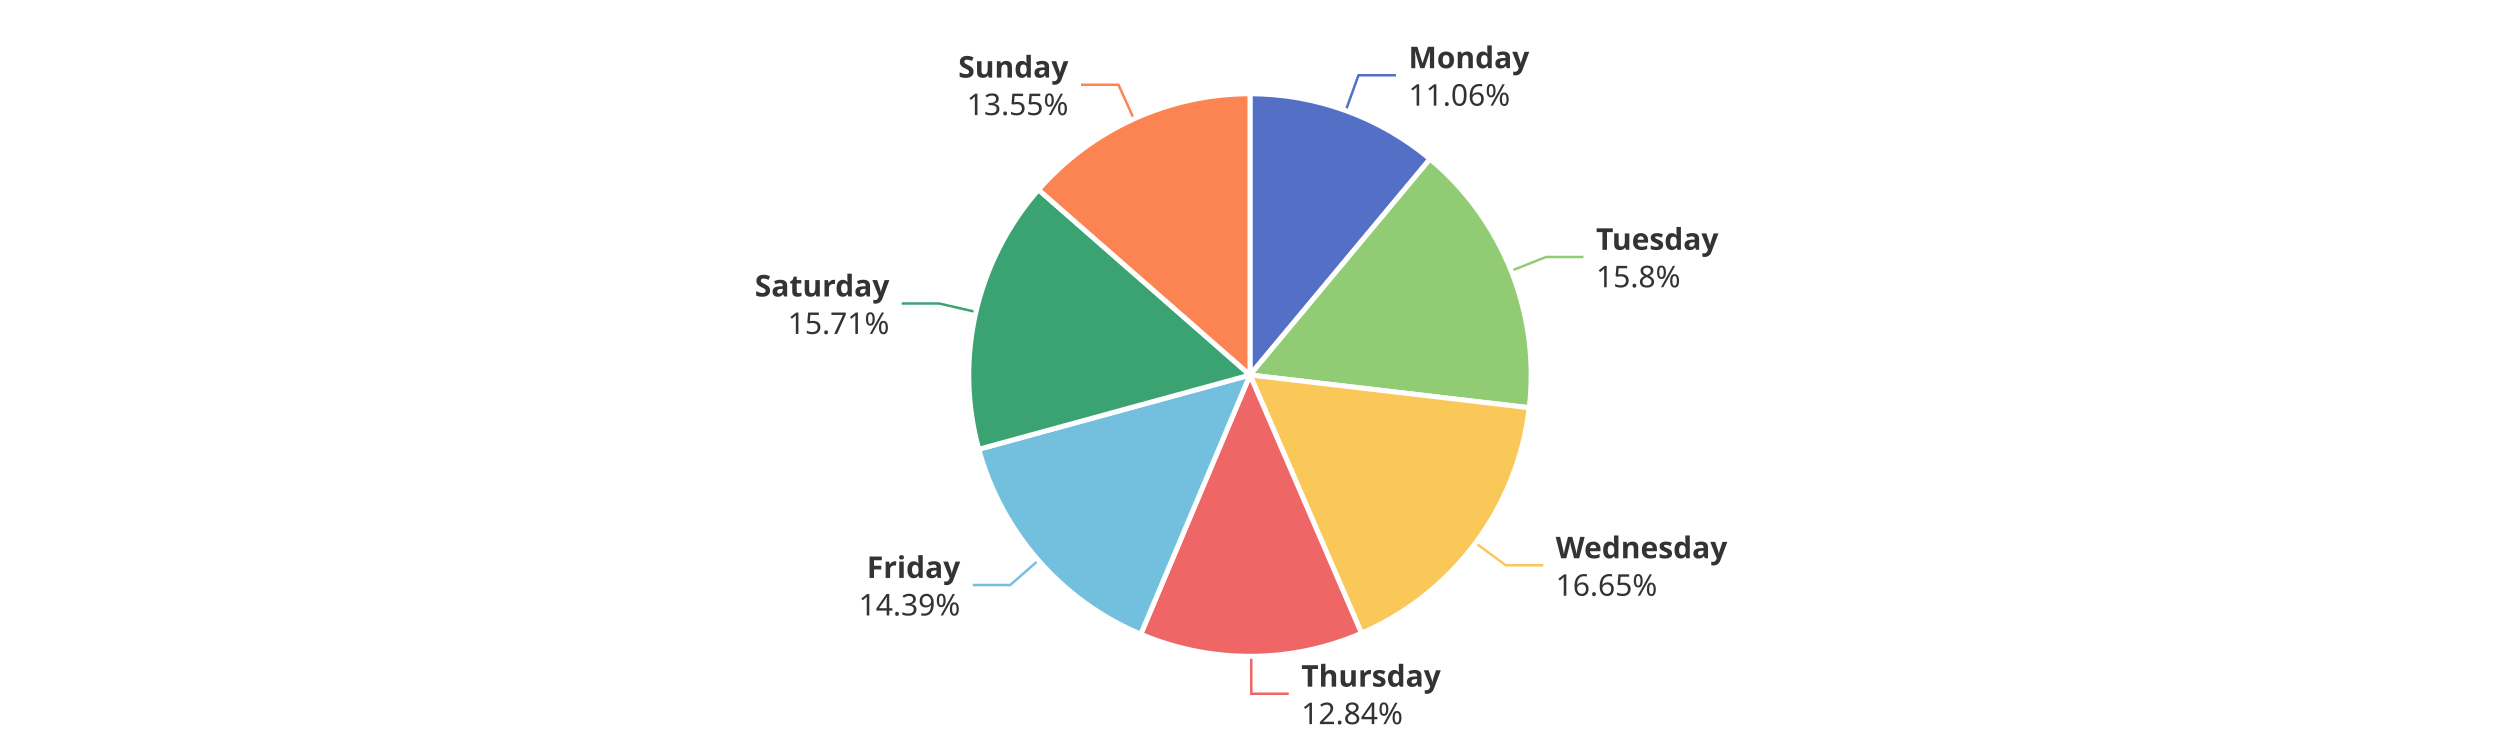
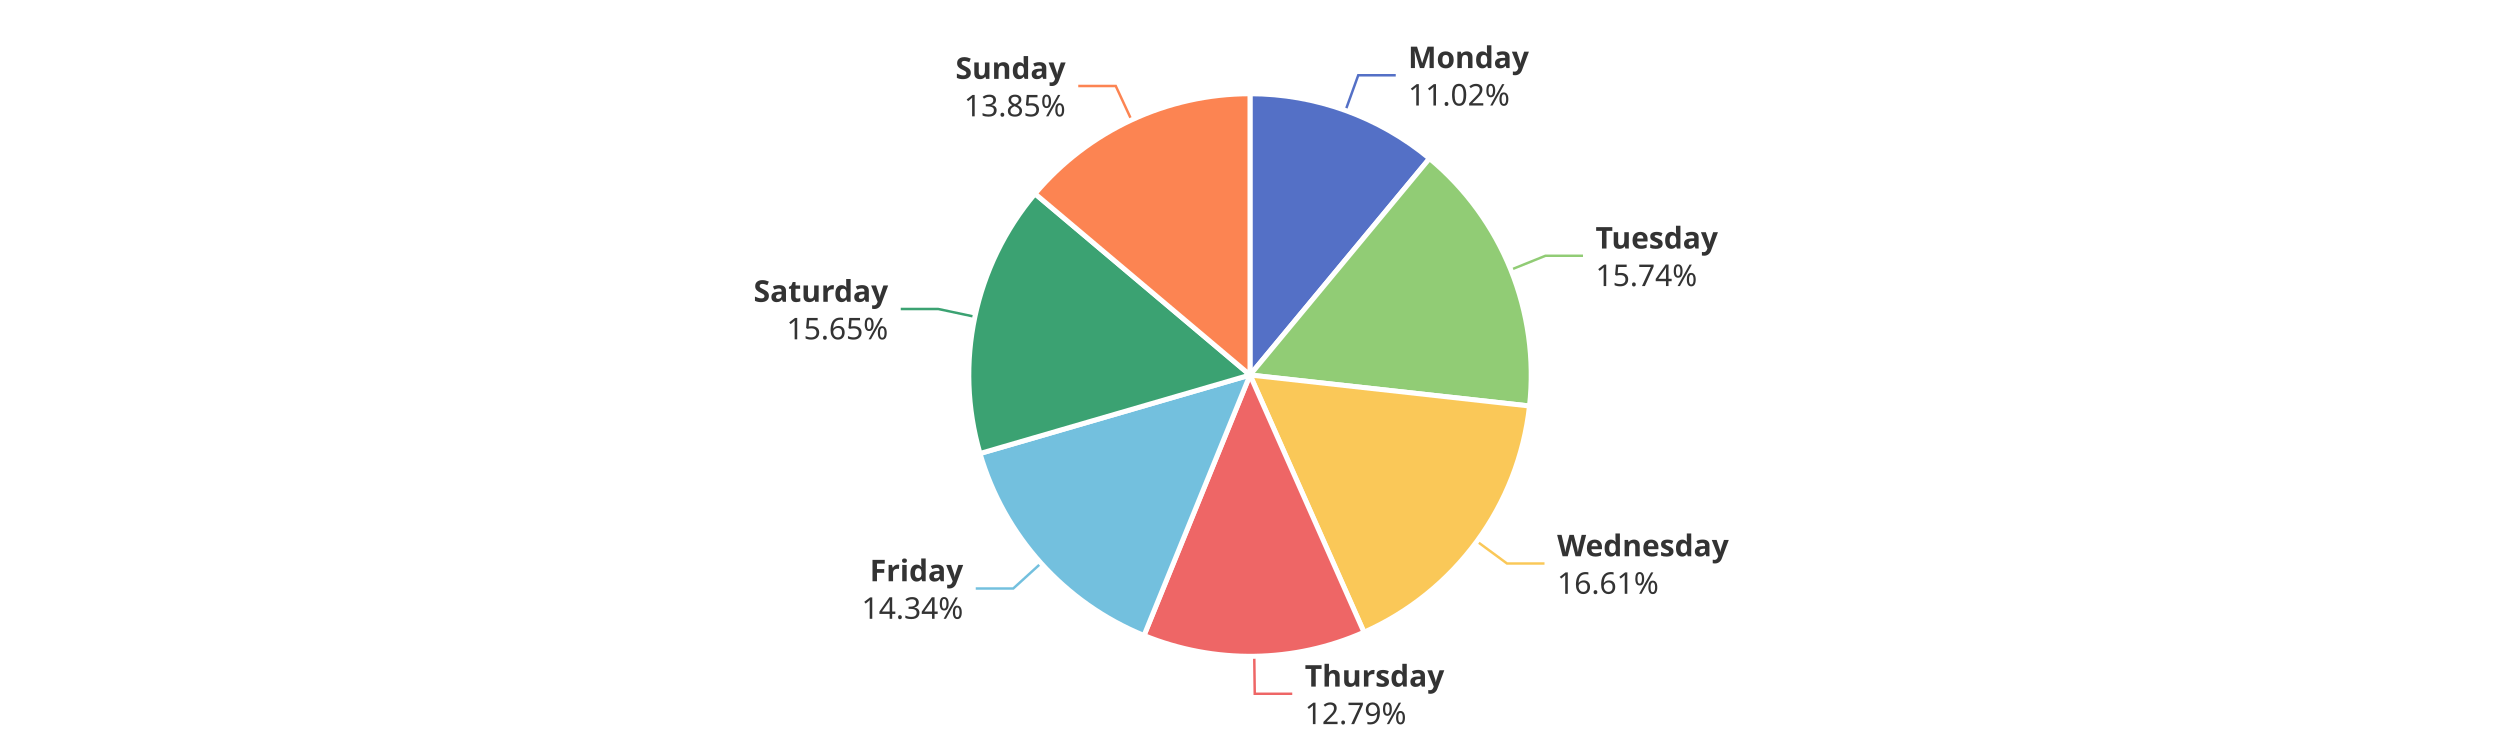
<svg xmlns="http://www.w3.org/2000/svg" width="1000" height="300" version="1.1" baseProfile="full" viewBox="0 0 1000 300">
  <rect width="1000" height="300" x="0" y="0" id="0" fill="#ffffff" />
-   <polyline points="538.3 44.2 543.4 30.1 558.4 30.1" fill="none" stroke="#5470c6" />
-   <polyline points="604.5 108.3 618.4 102.8 633.4 102.8" fill="none" stroke="#91cc75" />
-   <polyline points="590.2 217.2 602.3 226.1 617.3 226.1" fill="none" stroke="#fac858" />
-   <polyline points="500.5 262.5 500.5 277.5 515.5 277.5" fill="none" stroke="#ee6666" />
-   <polyline points="415.4 224.1 404.1 234 389.1 234" fill="none" stroke="#73c0de" />
-   <polyline points="390.4 124.8 375.7 121.4 360.7 121.4" fill="none" stroke="#3ba272" />
-   <polyline points="453.5 47.5 447.4 33.9 432.4 33.9" fill="none" stroke="#fc8452" />
-   <path d="M500 37.5A112.5 112.5 0 0 1 572 63.6L500 150Z" fill="#5470c6" stroke="#fff" stroke-width="2" stroke-linejoin="round" />
-   <path d="M572 63.6A112.5 112.5 0 0 1 611.7 163.1L500 150Z" fill="#91cc75" stroke="#fff" stroke-width="2" stroke-linejoin="round" />
-   <path d="M611.7 163.1A112.5 112.5 0 0 1 544.6 253.3L500 150Z" fill="#fac858" stroke="#fff" stroke-width="2" stroke-linejoin="round" />
-   <path d="M544.6 253.3A112.5 112.5 0 0 1 456.3 253.7L500 150Z" fill="#ee6666" stroke="#fff" stroke-width="2" stroke-linejoin="round" />
-   <path d="M456.3 253.7A112.5 112.5 0 0 1 391.5 179.7L500 150Z" fill="#73c0de" stroke="#fff" stroke-width="2" stroke-linejoin="round" />
-   <path d="M391.5 179.7A112.5 112.5 0 0 1 415.4 75.9L500 150Z" fill="#3ba272" stroke="#fff" stroke-width="2" stroke-linejoin="round" />
-   <path d="M415.4 75.9A112.5 112.5 0 0 1 500 37.5L500 150Z" fill="#fc8452" stroke="#fff" stroke-width="2" stroke-linejoin="round" />
-   <path d="M0 -15l42.8 0l0 30l-42.8 0Z" transform="translate(563.411 30.1178)" fill="none" />
-   <text dominant-baseline="central" text-anchor="start" style="font-size:12px;font-family:sans-serif;font-weight:bold;" y="-7.5" transform="translate(563.411 30.1178)" fill="#333" stroke="rgb(255,255,255)" stroke-width="2" paint-order="stroke" stroke-miterlimit="2">Monday</text>
-   <text dominant-baseline="central" text-anchor="start" style="font-size:12px;font-family:sans-serif;" y="7.5" transform="translate(563.411 30.1178)" fill="#333" stroke="rgb(255,255,255)" stroke-width="2" paint-order="stroke" stroke-miterlimit="2">11.06%</text>
-   <path d="M0 -15l46.2 0l0 30l-46.2 0Z" transform="translate(638.4225 102.7522)" fill="none" />
-   <text dominant-baseline="central" text-anchor="start" style="font-size:12px;font-family:sans-serif;font-weight:bold;" y="-7.5" transform="translate(638.4225 102.7522)" fill="#333" stroke="rgb(255,255,255)" stroke-width="2" paint-order="stroke" stroke-miterlimit="2">Tuesday</text>
-   <text dominant-baseline="central" text-anchor="start" style="font-size:12px;font-family:sans-serif;" y="7.5" transform="translate(638.4225 102.7522)" fill="#333" stroke="rgb(255,255,255)" stroke-width="2" paint-order="stroke" stroke-miterlimit="2">15.8%</text>
-   <path d="M0 -15l63.6 0l0 30l-63.6 0Z" transform="translate(622.2645 226.146)" fill="none" />
-   <text dominant-baseline="central" text-anchor="start" style="font-size:12px;font-family:sans-serif;font-weight:bold;" y="-7.5" transform="translate(622.2645 226.146)" fill="#333" stroke="rgb(255,255,255)" stroke-width="2" paint-order="stroke" stroke-miterlimit="2">Wednesday</text>
-   <text dominant-baseline="central" text-anchor="start" style="font-size:12px;font-family:sans-serif;" y="7.5" transform="translate(622.2645 226.146)" fill="#333" stroke="rgb(255,255,255)" stroke-width="2" paint-order="stroke" stroke-miterlimit="2">16.65%</text>
-   <path d="M0 -15l50.2 0l0 30l-50.2 0Z" transform="translate(520.5207 277.4989)" fill="none" />
-   <text dominant-baseline="central" text-anchor="start" style="font-size:12px;font-family:sans-serif;font-weight:bold;" y="-7.5" transform="translate(520.5207 277.4989)" fill="#333" stroke="rgb(255,255,255)" stroke-width="2" paint-order="stroke" stroke-miterlimit="2">Thursday</text>
-   <text dominant-baseline="central" text-anchor="start" style="font-size:12px;font-family:sans-serif;" y="7.5" transform="translate(520.5207 277.4989)" fill="#333" stroke="rgb(255,255,255)" stroke-width="2" paint-order="stroke" stroke-miterlimit="2">12.84%</text>
-   <path d="M-40.9 -15l40.9 0l0 30l-40.9 0Z" transform="translate(384.1036 234.0246)" fill="none" />
-   <text dominant-baseline="central" text-anchor="end" style="font-size:12px;font-family:sans-serif;font-weight:bold;" y="-7.5" transform="translate(384.1036 234.0246)" fill="#333" stroke="rgb(255,255,255)" stroke-width="2" paint-order="stroke" stroke-miterlimit="2">Friday</text>
-   <text dominant-baseline="central" text-anchor="end" style="font-size:12px;font-family:sans-serif;" y="7.5" transform="translate(384.1036 234.0246)" fill="#333" stroke="rgb(255,255,255)" stroke-width="2" paint-order="stroke" stroke-miterlimit="2">14.39%</text>
-   <path d="M-48.2 -15l48.2 0l0 30l-48.2 0Z" transform="translate(355.7427 121.4278)" fill="none" />
-   <text dominant-baseline="central" text-anchor="end" style="font-size:12px;font-family:sans-serif;font-weight:bold;" y="-7.5" transform="translate(355.7427 121.4278)" fill="#333" stroke="rgb(255,255,255)" stroke-width="2" paint-order="stroke" stroke-miterlimit="2">Saturday</text>
-   <text dominant-baseline="central" text-anchor="end" style="font-size:12px;font-family:sans-serif;" y="7.5" transform="translate(355.7427 121.4278)" fill="#333" stroke="rgb(255,255,255)" stroke-width="2" paint-order="stroke" stroke-miterlimit="2">15.71%</text>
-   <path d="M-40.9 -15l40.9 0l0 30l-40.9 0Z" transform="translate(427.3544 33.8764)" fill="none" />
-   <text dominant-baseline="central" text-anchor="end" style="font-size:12px;font-family:sans-serif;font-weight:bold;" y="-7.5" transform="translate(427.3544 33.8764)" fill="#333" stroke="rgb(255,255,255)" stroke-width="2" paint-order="stroke" stroke-miterlimit="2">Sunday</text>
-   <text dominant-baseline="central" text-anchor="end" style="font-size:12px;font-family:sans-serif;" y="7.5" transform="translate(427.3544 33.8764)" fill="#333" stroke="rgb(255,255,255)" stroke-width="2" paint-order="stroke" stroke-miterlimit="2">13.55%</text>
+   <polyline points="538.2 44.2 543.3 30.1 558.3 30.1" fill="none" stroke="#5470c6" />
+   <polyline points="604.3 107.9 618.2 102.3 633.2 102.3" fill="none" stroke="#91cc75" />
+   <polyline points="590.7 216.5 602.8 225.4 617.8 225.4" fill="none" stroke="#fac858" />
+   <polyline points="501.7 262.5 501.9 277.5 516.9 277.5" fill="none" stroke="#ee6666" />
+   <polyline points="416.4 225.3 405.3 235.4 390.3 235.4" fill="none" stroke="#73c0de" />
+   <polyline points="389.9 126.7 375.3 123.6 360.3 123.6" fill="none" stroke="#3ba272" />
+   <polyline points="452.6 48 446.3 34.4 431.3 34.4" fill="none" stroke="#fc8452" />
+   <path d="M500 37.5A112.5 112.5 0 0 1 571.8 63.4L500 150Z" fill="#5470c6" stroke="#fff" stroke-width="2" stroke-linejoin="round" />
+   <path d="M571.8 63.4A112.5 112.5 0 0 1 611.8 162.4L500 150Z" fill="#91cc75" stroke="#fff" stroke-width="2" stroke-linejoin="round" />
+   <path d="M611.8 162.4A112.5 112.5 0 0 1 545.6 252.9L500 150Z" fill="#fac858" stroke="#fff" stroke-width="2" stroke-linejoin="round" />
+   <path d="M545.6 252.9A112.5 112.5 0 0 1 457.6 254.2L500 150Z" fill="#ee6666" stroke="#fff" stroke-width="2" stroke-linejoin="round" />
+   <path d="M457.6 254.2A112.5 112.5 0 0 1 392 181.4L500 150Z" fill="#73c0de" stroke="#fff" stroke-width="2" stroke-linejoin="round" />
+   <path d="M392 181.4A112.5 112.5 0 0 1 414 77.5L500 150Z" fill="#3ba272" stroke="#fff" stroke-width="2" stroke-linejoin="round" />
+   <path d="M414 77.5A112.5 112.5 0 0 1 500 37.5L500 150Z" fill="#fc8452" stroke="#fff" stroke-width="2" stroke-linejoin="round" />
+   <path d="M0 -15l42.8 0l0 30l-42.8 0Z" transform="translate(563.2686 30.0664)" fill="none" />
+   <text dominant-baseline="central" text-anchor="start" style="font-size:12px;font-family:sans-serif;font-weight:bold;" y="-7.5" transform="translate(563.2686 30.0664)" fill="#333" stroke="rgb(255,255,255)" stroke-width="2" paint-order="stroke" stroke-miterlimit="2">Monday</text>
+   <text dominant-baseline="central" text-anchor="start" style="font-size:12px;font-family:sans-serif;" y="7.5" transform="translate(563.2686 30.0664)" fill="#333" stroke="rgb(255,255,255)" stroke-width="2" paint-order="stroke" stroke-miterlimit="2">11.02%</text>
+   <path d="M0 -15l46.2 0l0 30l-46.2 0Z" transform="translate(638.2249 102.2599)" fill="none" />
+   <text dominant-baseline="central" text-anchor="start" style="font-size:12px;font-family:sans-serif;font-weight:bold;" y="-7.5" transform="translate(638.2249 102.2599)" fill="#333" stroke="rgb(255,255,255)" stroke-width="2" paint-order="stroke" stroke-miterlimit="2">Tuesday</text>
+   <text dominant-baseline="central" text-anchor="start" style="font-size:12px;font-family:sans-serif;" y="7.5" transform="translate(638.2249 102.2599)" fill="#333" stroke="rgb(255,255,255)" stroke-width="2" paint-order="stroke" stroke-miterlimit="2">15.74%</text>
+   <path d="M0 -15l63.6 0l0 30l-63.6 0Z" transform="translate(622.8498 225.3536)" fill="none" />
+   <text dominant-baseline="central" text-anchor="start" style="font-size:12px;font-family:sans-serif;font-weight:bold;" y="-7.5" transform="translate(622.8498 225.3536)" fill="#333" stroke="rgb(255,255,255)" stroke-width="2" paint-order="stroke" stroke-miterlimit="2">Wednesday</text>
+   <text dominant-baseline="central" text-anchor="start" style="font-size:12px;font-family:sans-serif;" y="7.5" transform="translate(622.8498 225.3536)" fill="#333" stroke="rgb(255,255,255)" stroke-width="2" paint-order="stroke" stroke-miterlimit="2">16.61%</text>
+   <path d="M0 -15l50.2 0l0 30l-50.2 0Z" transform="translate(521.9228 277.4855)" fill="none" />
+   <text dominant-baseline="central" text-anchor="start" style="font-size:12px;font-family:sans-serif;font-weight:bold;" y="-7.5" transform="translate(521.9228 277.4855)" fill="#333" stroke="rgb(255,255,255)" stroke-width="2" paint-order="stroke" stroke-miterlimit="2">Thursday</text>
+   <text dominant-baseline="central" text-anchor="start" style="font-size:12px;font-family:sans-serif;" y="7.5" transform="translate(521.9228 277.4855)" fill="#333" stroke="rgb(255,255,255)" stroke-width="2" paint-order="stroke" stroke-miterlimit="2">12.79%</text>
+   <path d="M-40.9 -15l40.9 0l0 30l-40.9 0Z" transform="translate(385.2866 235.3558)" fill="none" />
+   <text dominant-baseline="central" text-anchor="end" style="font-size:12px;font-family:sans-serif;font-weight:bold;" y="-7.5" transform="translate(385.2866 235.3558)" fill="#333" stroke="rgb(255,255,255)" stroke-width="2" paint-order="stroke" stroke-miterlimit="2">Friday</text>
+   <text dominant-baseline="central" text-anchor="end" style="font-size:12px;font-family:sans-serif;" y="7.5" transform="translate(385.2866 235.3558)" fill="#333" stroke="rgb(255,255,255)" stroke-width="2" paint-order="stroke" stroke-miterlimit="2">14.34%</text>
+   <path d="M-48.2 -15l48.2 0l0 30l-48.2 0Z" transform="translate(355.2687 123.5736)" fill="none" />
+   <text dominant-baseline="central" text-anchor="end" style="font-size:12px;font-family:sans-serif;font-weight:bold;" y="-7.5" transform="translate(355.2687 123.5736)" fill="#333" stroke="rgb(255,255,255)" stroke-width="2" paint-order="stroke" stroke-miterlimit="2">Saturday</text>
+   <text dominant-baseline="central" text-anchor="end" style="font-size:12px;font-family:sans-serif;" y="7.5" transform="translate(355.2687 123.5736)" fill="#333" stroke="rgb(255,255,255)" stroke-width="2" paint-order="stroke" stroke-miterlimit="2">15.65%</text>
+   <path d="M-40.9 -15l40.9 0l0 30l-40.9 0Z" transform="translate(426.2524 34.3824)" fill="none" />
+   <text dominant-baseline="central" text-anchor="end" style="font-size:12px;font-family:sans-serif;font-weight:bold;" y="-7.5" transform="translate(426.2524 34.3824)" fill="#333" stroke="rgb(255,255,255)" stroke-width="2" paint-order="stroke" stroke-miterlimit="2">Sunday</text>
+   <text dominant-baseline="central" text-anchor="end" style="font-size:12px;font-family:sans-serif;" y="7.5" transform="translate(426.2524 34.3824)" fill="#333" stroke="rgb(255,255,255)" stroke-width="2" paint-order="stroke" stroke-miterlimit="2">13.85%</text>
</svg>
